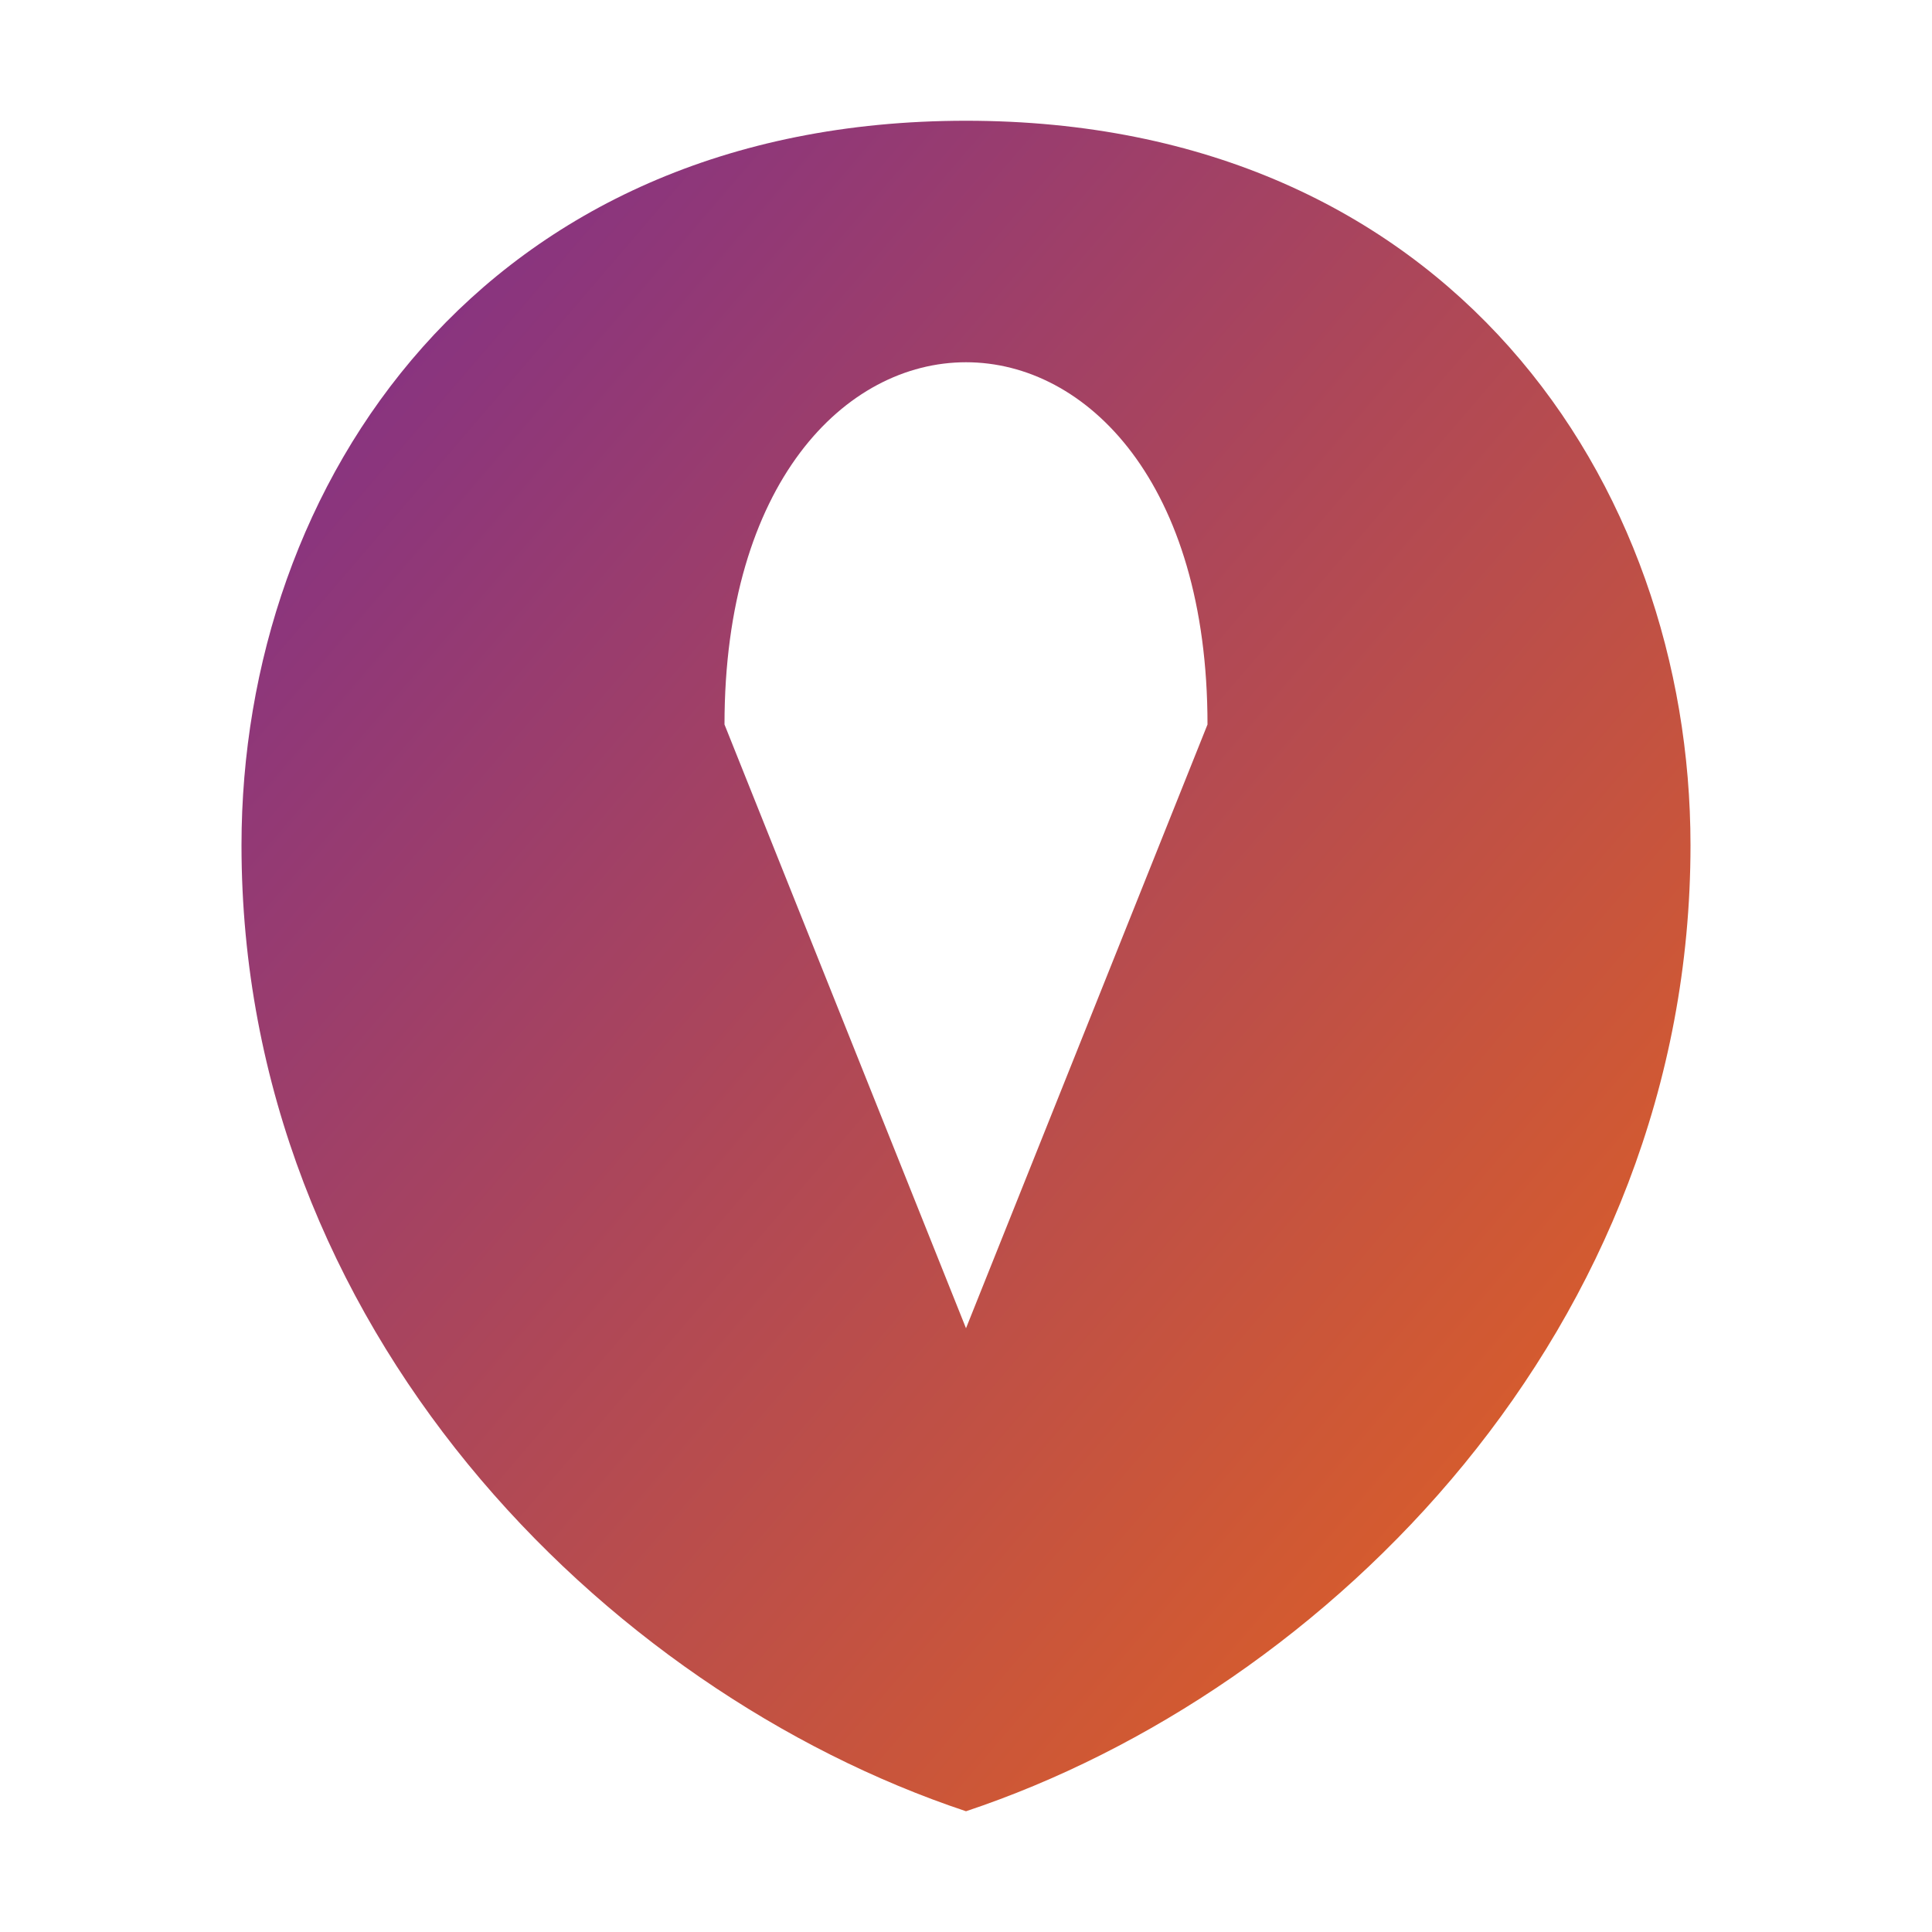
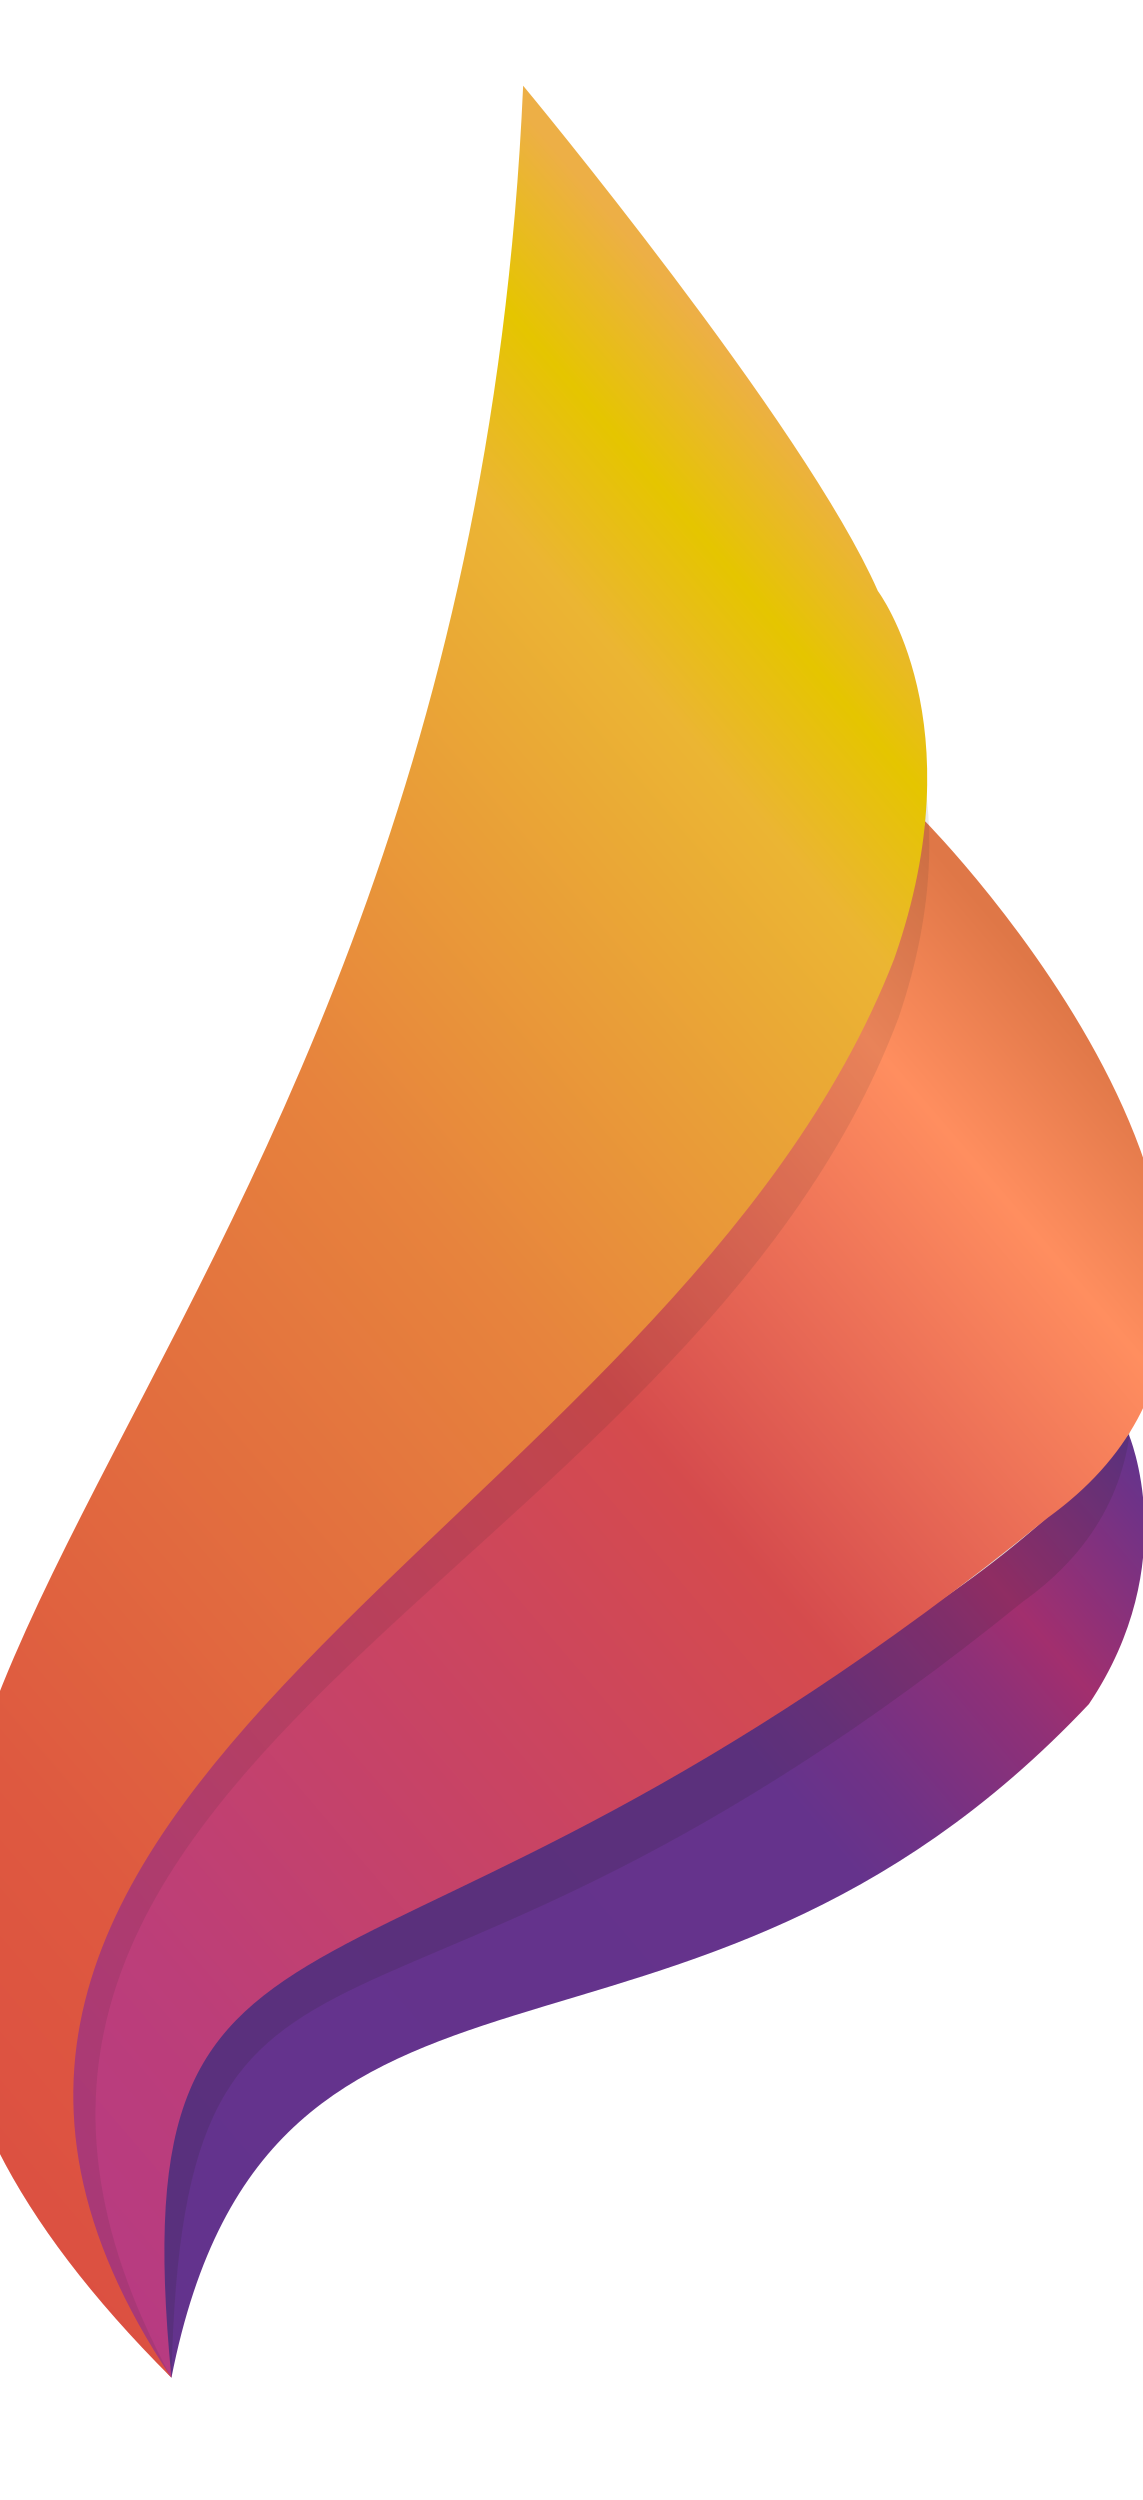
- <svg xmlns="http://www.w3.org/2000/svg" viewBox="0 0 32 32">
+ <svg xmlns="http://www.w3.org/2000/svg" viewBox="30 10 80 175">
  <defs>
-     <linearGradient id="g" x1="0%" y1="0%" x2="100%" y2="100%">
-       <stop offset="0%" stop-color="#7B2D8E" />
-       <stop offset="100%" stop-color="#E8651A" />
+     <linearGradient id="g1" x1="108.94" y1="-173.22" x2="202.78" y2="-173.22" gradientTransform="matrix(0.76, -0.65, 0.65, 0.76, 66.49, 373.75)" gradientUnits="userSpaceOnUse">
+       <stop offset="0" stop-color="#63338d" />
+       <stop offset="0.64" stop-color="#65338c" />
+       <stop offset="0.7" stop-color="#703286" />
+       <stop offset="0.81" stop-color="#8f3077" />
+       <stop offset="0.86" stop-color="#a22f6e" />
+       <stop offset="1" stop-color="#65338c" />
+     </linearGradient>
+     <linearGradient id="g2" x1="108.93" y1="-190.81" x2="219.76" y2="-190.81" gradientTransform="matrix(0.76, -0.65, 0.65, 0.76, 66.49, 373.75)" gradientUnits="userSpaceOnUse">
+       <stop offset="0" stop-color="#b73b82" />
+       <stop offset="0.17" stop-color="#bc3e79" />
+       <stop offset="0.45" stop-color="#cb455f" />
+       <stop offset="0.62" stop-color="#d54b4d" />
+       <stop offset="0.89" stop-color="#ff8e5f" />
+       <stop offset="1" stop-color="#df7747" />
+     </linearGradient>
+     <linearGradient id="g3" x1="108.62" y1="-219.54" x2="231.47" y2="-219.54" gradientTransform="matrix(0.76, -0.65, 0.65, 0.76, 66.49, 373.75)" gradientUnits="userSpaceOnUse">
+       <stop offset="0" stop-color="#dc5041" />
+       <stop offset="0.16" stop-color="#de5940" />
+       <stop offset="0.41" stop-color="#e3733e" />
+       <stop offset="0.55" stop-color="#e7833d" />
+       <stop offset="0.84" stop-color="#ebb533" />
+       <stop offset="0.92" stop-color="#e5c500" />
+       <stop offset="1" stop-color="#edaf46" />
    </linearGradient>
  </defs>
-   <path d="M16 2C8 2 4 8 4 14c0 8 6 14 12 16 6-2 12-8 12-16C28 8 24 2 16 2zm0 4c2 0 4 2 4 6l-4 10-4-10c0-4 2-6 4-6z" fill="url(#g)" />
+   <path fill="url(#g1)" d="M42,176.44c-19.45-41.22,38.83-32.93,67-66.06,0,0,3.87,9-2.78,18.91C77.66,159.56,48.9,141.42,42,176.44Z" />
+   <path fill="#232120" opacity="0.15" d="M42,176.44C7.36,136.05,85.53,106,91.86,74.34c0,0,31.51,32.23,9.75,47.77C56.48,158.66,42.87,139.11,42,176.44Z" />
+   <path fill="url(#g2)" d="M42,176.44C7.35,136.06,87.2,100.22,94.76,67.49c0,0,31.67,32.09,8.6,48.74C55.41,155.17,38.27,138.13,42,176.44Z" />
+   <path fill="#232120" opacity="0.1" d="M42,176.44c-45.13-45.29,21.44-59,24.57-156,0,0,19.73,23.76,24.9,35.31,0,0,7,9.18,1.43,25.49C77.92,121.1,18.85,133.82,42,176.44Z" />
+   <path fill="url(#g3)" d="M42,176.44C-3.22,131.23,62.29,114,66.62,16c0,0,19.73,23.76,24.83,35.37,0,0,6.94,9.19,1.15,25.73C76.92,117.55,14.61,135.5,42,176.44Z" />
</svg>
